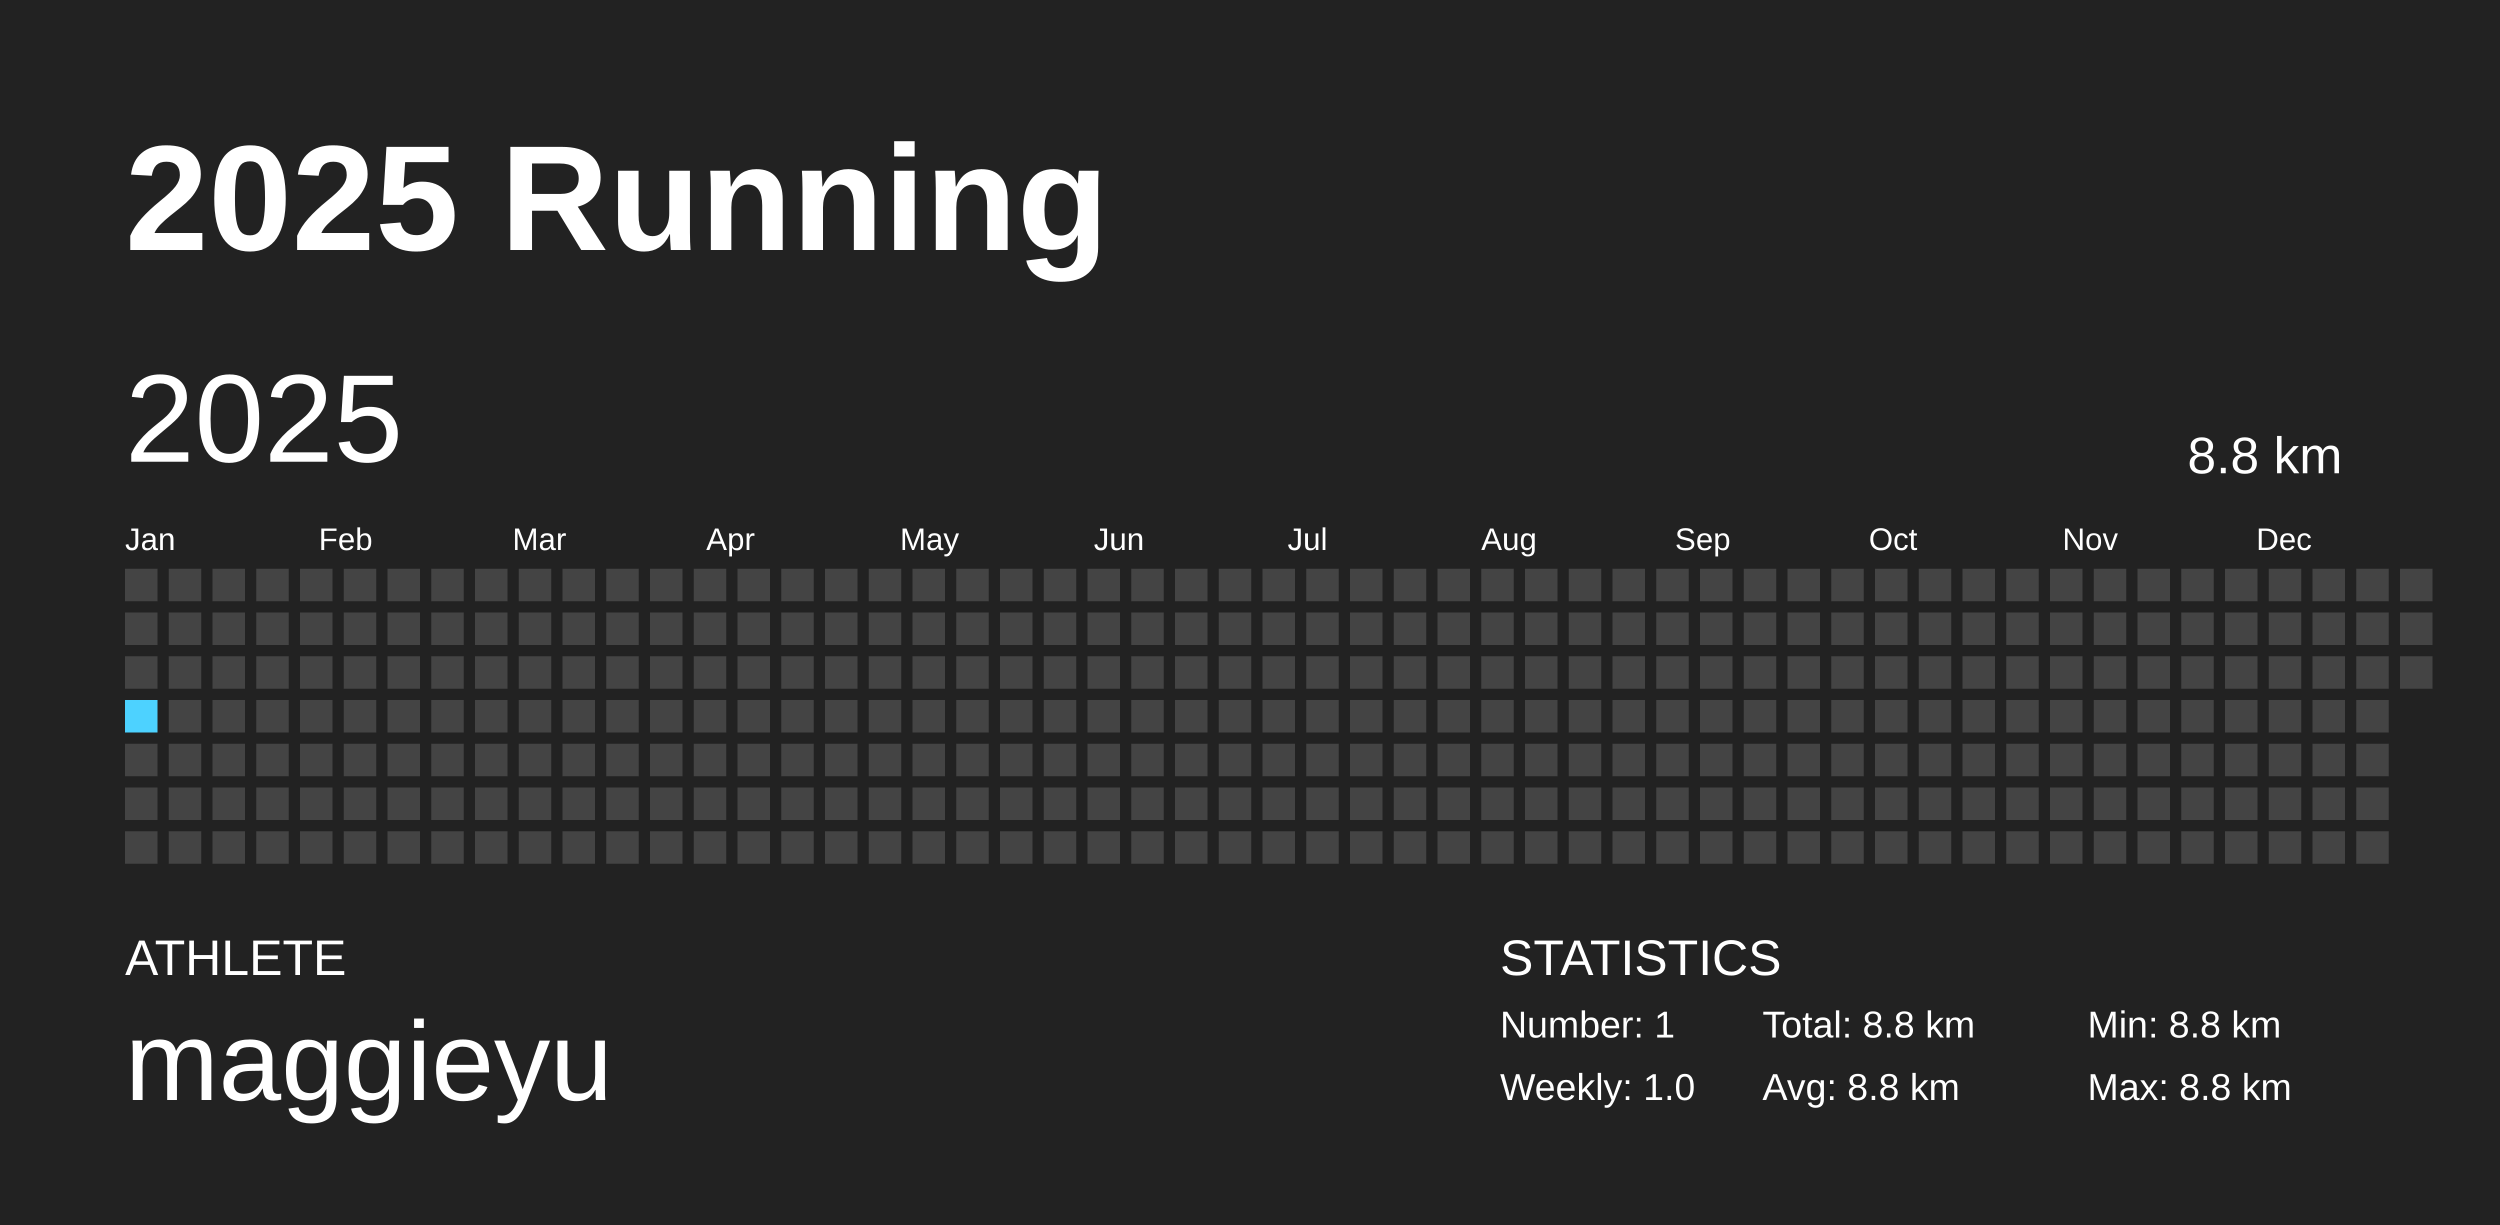
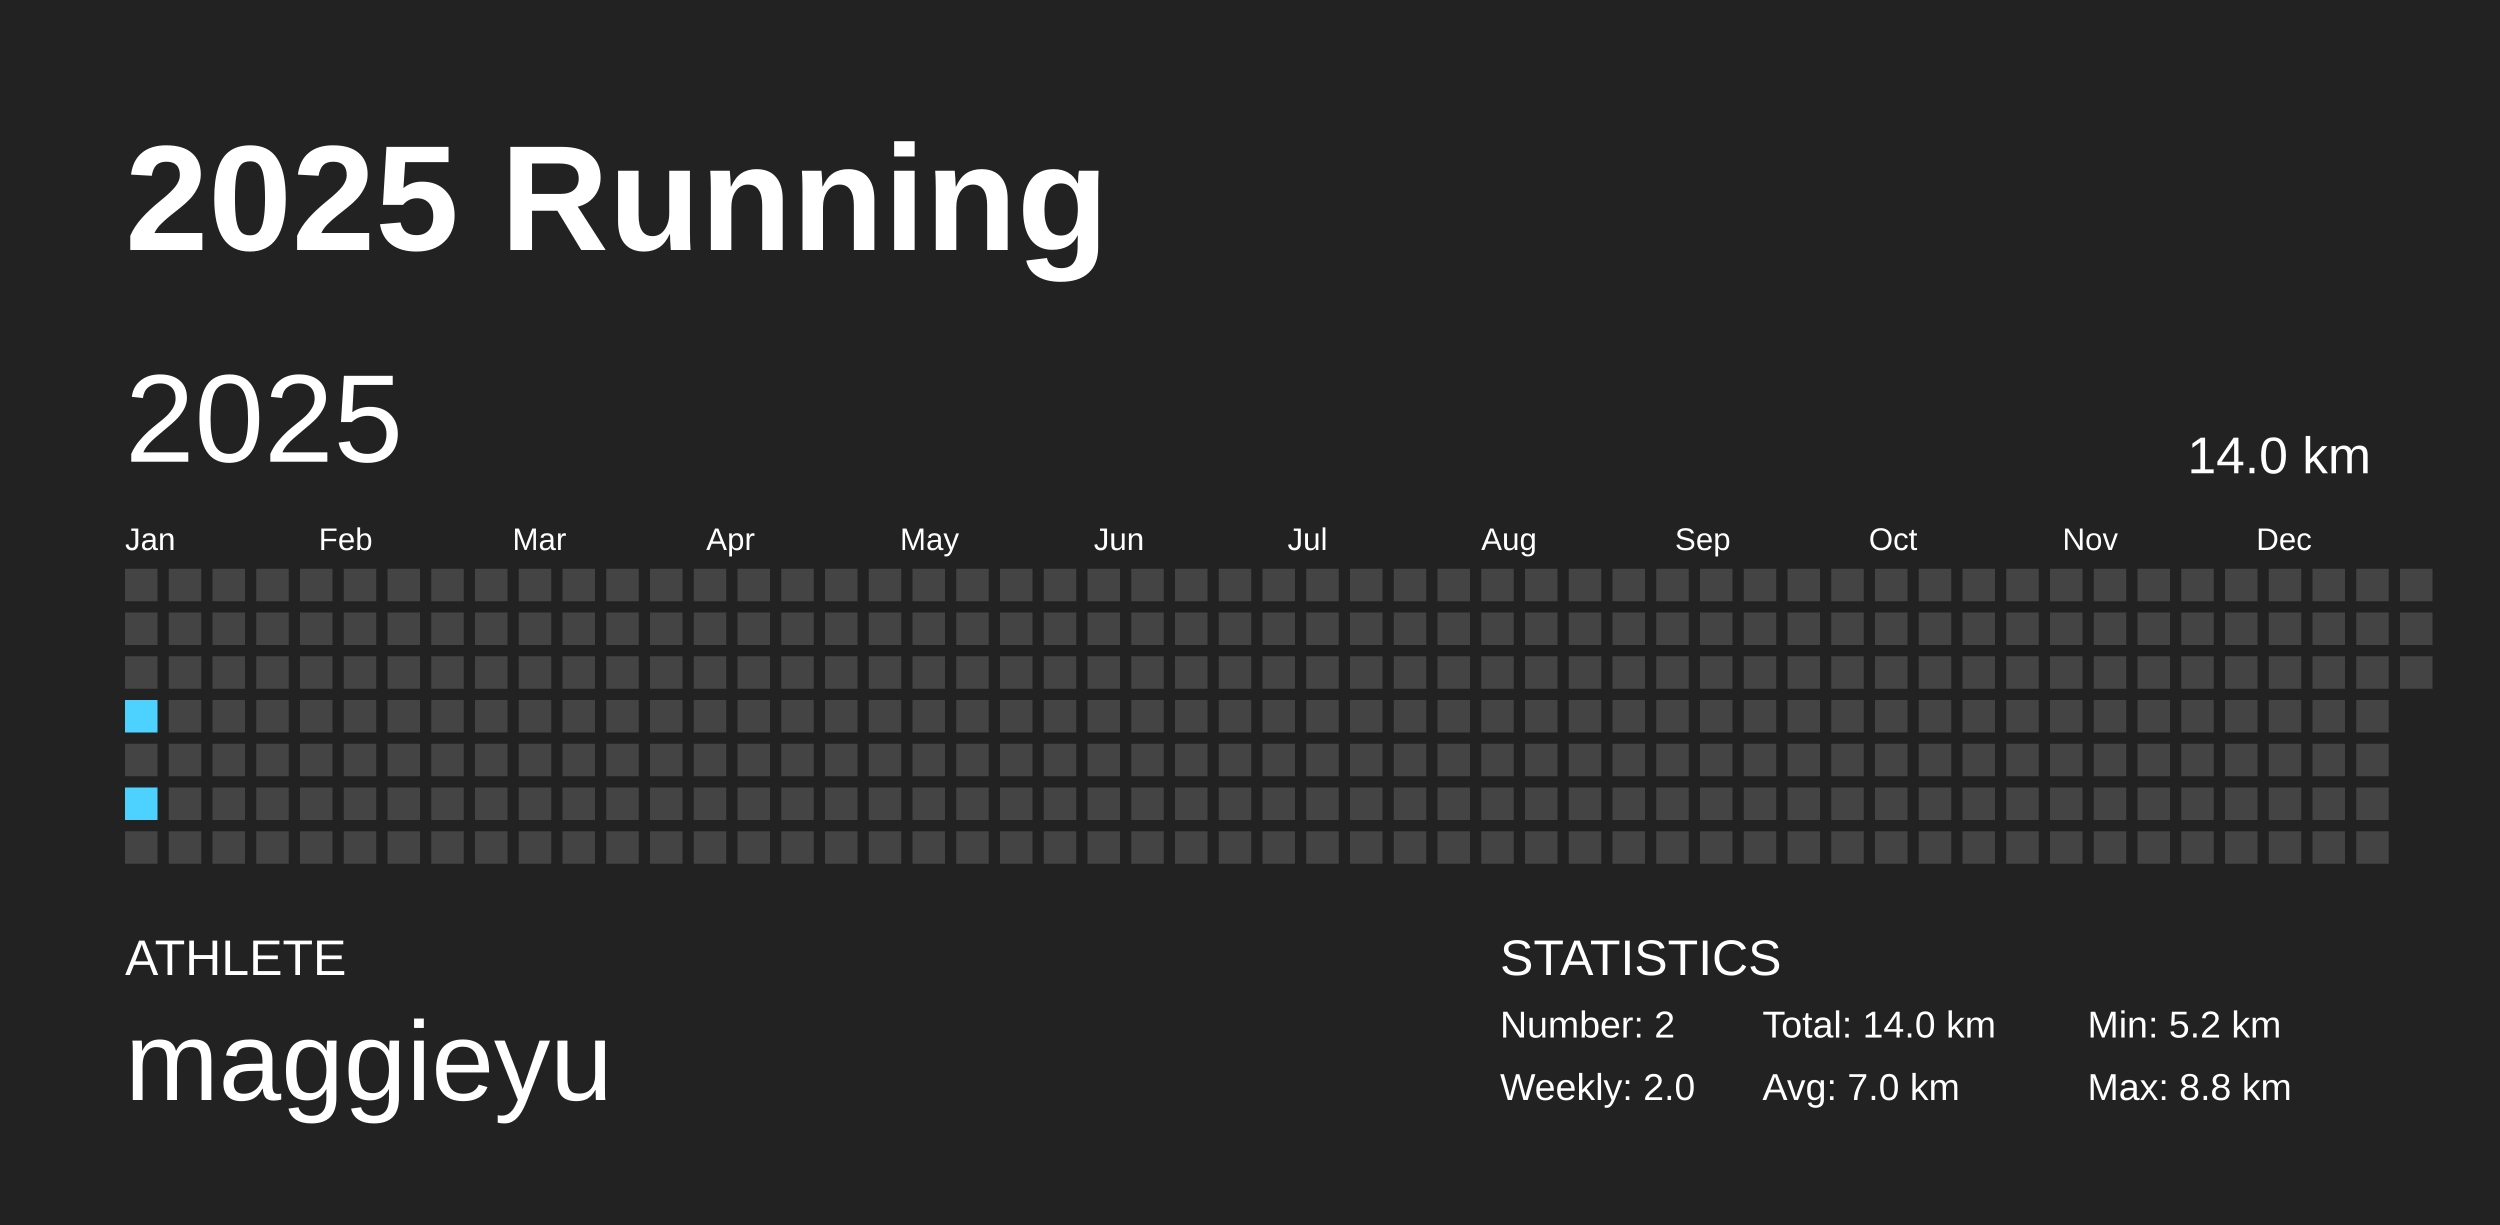
<svg xmlns="http://www.w3.org/2000/svg" baseProfile="full" height="98mm" version="1.1" viewBox="0,0,200,98" width="200mm">
  <defs />
  <rect fill="#222222" height="98" width="200" x="0" y="0" />
  <text fill="#FFFFFF" style="font-size:12px; font-family:Arial; font-weight:bold;" x="10" y="20">2025 Running</text>
  <text fill="#FFFFFF" style="font-size:4px; font-family:Arial" x="10" y="78">ATHLETE</text>
  <text fill="#FFFFFF" style="font-size:9px; font-family:Arial" x="10" y="88">maggieyu</text>
  <text fill="#FFFFFF" style="font-size:4px; font-family:Arial" x="120" y="78">STATISTICS</text>
-   <text fill="#FFFFFF" style="font-size:3px; font-family:Arial" x="120" y="83">Number: 1</text>
-   <text fill="#FFFFFF" style="font-size:3px; font-family:Arial" x="120" y="88">Weekly: 1.0</text>
-   <text fill="#FFFFFF" style="font-size:3px; font-family:Arial" x="141" y="83">Total: 8.8 km</text>
-   <text fill="#FFFFFF" style="font-size:3px; font-family:Arial" x="141" y="88">Avg: 8.8 km</text>
-   <text fill="#FFFFFF" style="font-size:3px; font-family:Arial" x="167" y="83">Min: 8.8 km</text>
+   <text fill="#FFFFFF" style="font-size:3px; font-family:Arial" x="120" y="83">Number: 2</text>
+   <text fill="#FFFFFF" style="font-size:3px; font-family:Arial" x="120" y="88">Weekly: 2.0</text>
+   <text fill="#FFFFFF" style="font-size:3px; font-family:Arial" x="141" y="83">Total: 14.0 km</text>
+   <text fill="#FFFFFF" style="font-size:3px; font-family:Arial" x="141" y="88">Avg: 7.0 km</text>
+   <text fill="#FFFFFF" style="font-size:3px; font-family:Arial" x="167" y="83">Min: 5.2 km</text>
  <text fill="#FFFFFF" style="font-size:3px; font-family:Arial" x="167" y="88">Max: 8.8 km</text>
  <text dominant-baseline="hanging" fill="#FFFFFF" style="font-size:10.0px; font-family:Arial;" x="10" y="30">2025</text>
-   <text dominant-baseline="hanging" fill="#FFFFFF" style="font-size:4.125px; font-family:Arial;" x="175" y="35">8.8 km</text>
+   <text dominant-baseline="hanging" fill="#FFFFFF" style="font-size:4.125px; font-family:Arial;" x="175" y="35">14.0 km</text>
  <text fill="#FFFFFF" style="font-size:2.5px; font-family:Arial" x="10.0" y="44">Jan</text>
  <text fill="#FFFFFF" style="font-size:2.5px; font-family:Arial" x="25.5" y="44">Feb</text>
  <text fill="#FFFFFF" style="font-size:2.5px; font-family:Arial" x="41.0" y="44">Mar</text>
  <text fill="#FFFFFF" style="font-size:2.5px; font-family:Arial" x="56.5" y="44">Apr</text>
  <text fill="#FFFFFF" style="font-size:2.5px; font-family:Arial" x="72.0" y="44">May</text>
  <text fill="#FFFFFF" style="font-size:2.5px; font-family:Arial" x="87.5" y="44">Jun</text>
  <text fill="#FFFFFF" style="font-size:2.5px; font-family:Arial" x="103.0" y="44">Jul</text>
  <text fill="#FFFFFF" style="font-size:2.5px; font-family:Arial" x="118.5" y="44">Aug</text>
  <text fill="#FFFFFF" style="font-size:2.5px; font-family:Arial" x="134.0" y="44">Sep</text>
  <text fill="#FFFFFF" style="font-size:2.5px; font-family:Arial" x="149.5" y="44">Oct</text>
  <text fill="#FFFFFF" style="font-size:2.5px; font-family:Arial" x="165.0" y="44">Nov</text>
  <text fill="#FFFFFF" style="font-size:2.5px; font-family:Arial" x="180.5" y="44">Dec</text>
  <rect fill="#444444" height="2.6" width="2.6" x="10.0" y="45.5" />
  <rect fill="#444444" height="2.6" width="2.6" x="10.0" y="49.0" />
  <rect fill="#444444" height="2.6" width="2.6" x="10.0" y="52.5" />
-   <rect fill="#4DD2FF" height="2.6" width="2.6" x="10.0" y="56.0" />
+   <rect fill="#4dd2ff" height="2.6" width="2.6" x="10.0" y="56.0" />
  <rect fill="#444444" height="2.6" width="2.6" x="10.0" y="59.5" />
-   <rect fill="#444444" height="2.6" width="2.6" x="10.0" y="63.0" />
+   <rect fill="#4dd2ff" height="2.6" width="2.6" x="10.0" y="63.0" />
  <rect fill="#444444" height="2.6" width="2.6" x="10.0" y="66.5" />
  <rect fill="#444444" height="2.6" width="2.6" x="13.5" y="45.5" />
  <rect fill="#444444" height="2.6" width="2.6" x="13.5" y="49.0" />
  <rect fill="#444444" height="2.6" width="2.6" x="13.5" y="52.5" />
  <rect fill="#444444" height="2.6" width="2.6" x="13.5" y="56.0" />
  <rect fill="#444444" height="2.6" width="2.6" x="13.5" y="59.5" />
  <rect fill="#444444" height="2.6" width="2.6" x="13.5" y="63.0" />
  <rect fill="#444444" height="2.6" width="2.6" x="13.5" y="66.5" />
  <rect fill="#444444" height="2.6" width="2.6" x="17.0" y="45.5" />
  <rect fill="#444444" height="2.6" width="2.6" x="17.0" y="49.0" />
  <rect fill="#444444" height="2.6" width="2.6" x="17.0" y="52.5" />
  <rect fill="#444444" height="2.6" width="2.6" x="17.0" y="56.0" />
  <rect fill="#444444" height="2.6" width="2.6" x="17.0" y="59.5" />
  <rect fill="#444444" height="2.6" width="2.6" x="17.0" y="63.0" />
  <rect fill="#444444" height="2.6" width="2.6" x="17.0" y="66.5" />
  <rect fill="#444444" height="2.6" width="2.6" x="20.5" y="45.5" />
  <rect fill="#444444" height="2.6" width="2.6" x="20.5" y="49.0" />
  <rect fill="#444444" height="2.6" width="2.6" x="20.5" y="52.5" />
  <rect fill="#444444" height="2.6" width="2.6" x="20.5" y="56.0" />
  <rect fill="#444444" height="2.6" width="2.6" x="20.5" y="59.5" />
  <rect fill="#444444" height="2.6" width="2.6" x="20.5" y="63.0" />
  <rect fill="#444444" height="2.6" width="2.6" x="20.5" y="66.5" />
  <rect fill="#444444" height="2.6" width="2.6" x="24.0" y="45.5" />
  <rect fill="#444444" height="2.6" width="2.6" x="24.0" y="49.0" />
  <rect fill="#444444" height="2.6" width="2.6" x="24.0" y="52.5" />
  <rect fill="#444444" height="2.6" width="2.6" x="24.0" y="56.0" />
  <rect fill="#444444" height="2.6" width="2.6" x="24.0" y="59.5" />
  <rect fill="#444444" height="2.6" width="2.6" x="24.0" y="63.0" />
  <rect fill="#444444" height="2.6" width="2.6" x="24.0" y="66.5" />
  <rect fill="#444444" height="2.6" width="2.6" x="27.5" y="45.5" />
  <rect fill="#444444" height="2.6" width="2.6" x="27.5" y="49.0" />
  <rect fill="#444444" height="2.6" width="2.6" x="27.5" y="52.5" />
  <rect fill="#444444" height="2.6" width="2.6" x="27.5" y="56.0" />
  <rect fill="#444444" height="2.6" width="2.6" x="27.5" y="59.5" />
  <rect fill="#444444" height="2.6" width="2.6" x="27.5" y="63.0" />
  <rect fill="#444444" height="2.6" width="2.6" x="27.5" y="66.5" />
  <rect fill="#444444" height="2.6" width="2.6" x="31.0" y="45.5" />
  <rect fill="#444444" height="2.6" width="2.6" x="31.0" y="49.0" />
  <rect fill="#444444" height="2.6" width="2.6" x="31.0" y="52.5" />
  <rect fill="#444444" height="2.6" width="2.6" x="31.0" y="56.0" />
  <rect fill="#444444" height="2.6" width="2.6" x="31.0" y="59.5" />
  <rect fill="#444444" height="2.6" width="2.6" x="31.0" y="63.0" />
  <rect fill="#444444" height="2.6" width="2.6" x="31.0" y="66.5" />
  <rect fill="#444444" height="2.6" width="2.6" x="34.5" y="45.5" />
  <rect fill="#444444" height="2.6" width="2.6" x="34.5" y="49.0" />
  <rect fill="#444444" height="2.6" width="2.6" x="34.5" y="52.5" />
  <rect fill="#444444" height="2.6" width="2.6" x="34.5" y="56.0" />
  <rect fill="#444444" height="2.6" width="2.6" x="34.5" y="59.5" />
  <rect fill="#444444" height="2.6" width="2.6" x="34.5" y="63.0" />
  <rect fill="#444444" height="2.6" width="2.6" x="34.5" y="66.5" />
  <rect fill="#444444" height="2.6" width="2.6" x="38.0" y="45.5" />
  <rect fill="#444444" height="2.6" width="2.6" x="38.0" y="49.0" />
  <rect fill="#444444" height="2.6" width="2.6" x="38.0" y="52.5" />
  <rect fill="#444444" height="2.6" width="2.6" x="38.0" y="56.0" />
  <rect fill="#444444" height="2.6" width="2.6" x="38.0" y="59.5" />
  <rect fill="#444444" height="2.6" width="2.6" x="38.0" y="63.0" />
  <rect fill="#444444" height="2.6" width="2.6" x="38.0" y="66.5" />
  <rect fill="#444444" height="2.6" width="2.6" x="41.5" y="45.5" />
  <rect fill="#444444" height="2.6" width="2.6" x="41.5" y="49.0" />
  <rect fill="#444444" height="2.6" width="2.6" x="41.5" y="52.5" />
  <rect fill="#444444" height="2.6" width="2.6" x="41.5" y="56.0" />
  <rect fill="#444444" height="2.6" width="2.6" x="41.5" y="59.5" />
  <rect fill="#444444" height="2.6" width="2.6" x="41.5" y="63.0" />
  <rect fill="#444444" height="2.6" width="2.6" x="41.5" y="66.5" />
  <rect fill="#444444" height="2.6" width="2.6" x="45.0" y="45.5" />
  <rect fill="#444444" height="2.6" width="2.6" x="45.0" y="49.0" />
  <rect fill="#444444" height="2.6" width="2.6" x="45.0" y="52.5" />
  <rect fill="#444444" height="2.6" width="2.6" x="45.0" y="56.0" />
  <rect fill="#444444" height="2.6" width="2.6" x="45.0" y="59.5" />
  <rect fill="#444444" height="2.6" width="2.6" x="45.0" y="63.0" />
  <rect fill="#444444" height="2.6" width="2.6" x="45.0" y="66.5" />
  <rect fill="#444444" height="2.6" width="2.6" x="48.5" y="45.5" />
  <rect fill="#444444" height="2.6" width="2.6" x="48.5" y="49.0" />
  <rect fill="#444444" height="2.6" width="2.6" x="48.5" y="52.5" />
  <rect fill="#444444" height="2.6" width="2.6" x="48.5" y="56.0" />
  <rect fill="#444444" height="2.6" width="2.6" x="48.5" y="59.5" />
  <rect fill="#444444" height="2.6" width="2.6" x="48.5" y="63.0" />
  <rect fill="#444444" height="2.6" width="2.6" x="48.5" y="66.5" />
  <rect fill="#444444" height="2.6" width="2.6" x="52.0" y="45.5" />
  <rect fill="#444444" height="2.6" width="2.6" x="52.0" y="49.0" />
  <rect fill="#444444" height="2.6" width="2.6" x="52.0" y="52.5" />
  <rect fill="#444444" height="2.6" width="2.6" x="52.0" y="56.0" />
  <rect fill="#444444" height="2.6" width="2.6" x="52.0" y="59.5" />
  <rect fill="#444444" height="2.6" width="2.6" x="52.0" y="63.0" />
  <rect fill="#444444" height="2.6" width="2.6" x="52.0" y="66.5" />
  <rect fill="#444444" height="2.6" width="2.6" x="55.5" y="45.5" />
  <rect fill="#444444" height="2.6" width="2.6" x="55.5" y="49.0" />
  <rect fill="#444444" height="2.6" width="2.6" x="55.5" y="52.5" />
  <rect fill="#444444" height="2.6" width="2.6" x="55.5" y="56.0" />
  <rect fill="#444444" height="2.6" width="2.6" x="55.5" y="59.5" />
  <rect fill="#444444" height="2.6" width="2.6" x="55.5" y="63.0" />
  <rect fill="#444444" height="2.6" width="2.6" x="55.5" y="66.5" />
  <rect fill="#444444" height="2.6" width="2.6" x="59.0" y="45.5" />
  <rect fill="#444444" height="2.6" width="2.6" x="59.0" y="49.0" />
  <rect fill="#444444" height="2.6" width="2.6" x="59.0" y="52.5" />
  <rect fill="#444444" height="2.6" width="2.6" x="59.0" y="56.0" />
  <rect fill="#444444" height="2.6" width="2.6" x="59.0" y="59.5" />
  <rect fill="#444444" height="2.6" width="2.6" x="59.0" y="63.0" />
  <rect fill="#444444" height="2.6" width="2.6" x="59.0" y="66.5" />
  <rect fill="#444444" height="2.6" width="2.6" x="62.5" y="45.5" />
  <rect fill="#444444" height="2.6" width="2.6" x="62.5" y="49.0" />
  <rect fill="#444444" height="2.6" width="2.6" x="62.5" y="52.5" />
  <rect fill="#444444" height="2.6" width="2.6" x="62.5" y="56.0" />
  <rect fill="#444444" height="2.6" width="2.6" x="62.5" y="59.5" />
  <rect fill="#444444" height="2.6" width="2.6" x="62.5" y="63.0" />
  <rect fill="#444444" height="2.6" width="2.6" x="62.5" y="66.5" />
  <rect fill="#444444" height="2.6" width="2.6" x="66.0" y="45.5" />
  <rect fill="#444444" height="2.6" width="2.6" x="66.0" y="49.0" />
  <rect fill="#444444" height="2.6" width="2.6" x="66.0" y="52.5" />
  <rect fill="#444444" height="2.6" width="2.6" x="66.0" y="56.0" />
  <rect fill="#444444" height="2.6" width="2.6" x="66.0" y="59.5" />
  <rect fill="#444444" height="2.6" width="2.6" x="66.0" y="63.0" />
  <rect fill="#444444" height="2.6" width="2.6" x="66.0" y="66.5" />
  <rect fill="#444444" height="2.6" width="2.6" x="69.5" y="45.5" />
  <rect fill="#444444" height="2.6" width="2.6" x="69.5" y="49.0" />
  <rect fill="#444444" height="2.6" width="2.6" x="69.5" y="52.5" />
  <rect fill="#444444" height="2.6" width="2.6" x="69.5" y="56.0" />
  <rect fill="#444444" height="2.6" width="2.6" x="69.5" y="59.5" />
  <rect fill="#444444" height="2.6" width="2.6" x="69.5" y="63.0" />
  <rect fill="#444444" height="2.6" width="2.6" x="69.5" y="66.5" />
  <rect fill="#444444" height="2.6" width="2.6" x="73.0" y="45.5" />
  <rect fill="#444444" height="2.6" width="2.6" x="73.0" y="49.0" />
  <rect fill="#444444" height="2.6" width="2.6" x="73.0" y="52.5" />
  <rect fill="#444444" height="2.6" width="2.6" x="73.0" y="56.0" />
  <rect fill="#444444" height="2.6" width="2.6" x="73.0" y="59.5" />
  <rect fill="#444444" height="2.6" width="2.6" x="73.0" y="63.0" />
  <rect fill="#444444" height="2.6" width="2.6" x="73.0" y="66.5" />
  <rect fill="#444444" height="2.6" width="2.6" x="76.5" y="45.5" />
  <rect fill="#444444" height="2.6" width="2.6" x="76.5" y="49.0" />
  <rect fill="#444444" height="2.6" width="2.6" x="76.5" y="52.5" />
  <rect fill="#444444" height="2.6" width="2.6" x="76.5" y="56.0" />
  <rect fill="#444444" height="2.6" width="2.6" x="76.5" y="59.5" />
  <rect fill="#444444" height="2.6" width="2.6" x="76.5" y="63.0" />
  <rect fill="#444444" height="2.6" width="2.6" x="76.5" y="66.5" />
  <rect fill="#444444" height="2.6" width="2.6" x="80.0" y="45.5" />
  <rect fill="#444444" height="2.6" width="2.6" x="80.0" y="49.0" />
  <rect fill="#444444" height="2.6" width="2.6" x="80.0" y="52.5" />
  <rect fill="#444444" height="2.6" width="2.6" x="80.0" y="56.0" />
  <rect fill="#444444" height="2.6" width="2.6" x="80.0" y="59.5" />
  <rect fill="#444444" height="2.6" width="2.6" x="80.0" y="63.0" />
  <rect fill="#444444" height="2.6" width="2.6" x="80.0" y="66.5" />
  <rect fill="#444444" height="2.6" width="2.6" x="83.5" y="45.5" />
  <rect fill="#444444" height="2.6" width="2.6" x="83.5" y="49.0" />
  <rect fill="#444444" height="2.6" width="2.6" x="83.5" y="52.5" />
  <rect fill="#444444" height="2.6" width="2.6" x="83.5" y="56.0" />
  <rect fill="#444444" height="2.6" width="2.6" x="83.5" y="59.5" />
  <rect fill="#444444" height="2.6" width="2.6" x="83.5" y="63.0" />
  <rect fill="#444444" height="2.6" width="2.6" x="83.5" y="66.5" />
  <rect fill="#444444" height="2.6" width="2.6" x="87.0" y="45.5" />
  <rect fill="#444444" height="2.6" width="2.6" x="87.0" y="49.0" />
  <rect fill="#444444" height="2.6" width="2.6" x="87.0" y="52.5" />
  <rect fill="#444444" height="2.6" width="2.6" x="87.0" y="56.0" />
  <rect fill="#444444" height="2.6" width="2.6" x="87.0" y="59.5" />
  <rect fill="#444444" height="2.6" width="2.6" x="87.0" y="63.0" />
  <rect fill="#444444" height="2.6" width="2.6" x="87.0" y="66.5" />
  <rect fill="#444444" height="2.6" width="2.6" x="90.5" y="45.5" />
  <rect fill="#444444" height="2.6" width="2.6" x="90.5" y="49.0" />
  <rect fill="#444444" height="2.6" width="2.6" x="90.5" y="52.5" />
  <rect fill="#444444" height="2.6" width="2.6" x="90.5" y="56.0" />
  <rect fill="#444444" height="2.6" width="2.6" x="90.5" y="59.5" />
  <rect fill="#444444" height="2.6" width="2.6" x="90.5" y="63.0" />
  <rect fill="#444444" height="2.6" width="2.6" x="90.5" y="66.5" />
  <rect fill="#444444" height="2.6" width="2.6" x="94.0" y="45.5" />
  <rect fill="#444444" height="2.6" width="2.6" x="94.0" y="49.0" />
  <rect fill="#444444" height="2.6" width="2.6" x="94.0" y="52.5" />
  <rect fill="#444444" height="2.6" width="2.6" x="94.0" y="56.0" />
  <rect fill="#444444" height="2.6" width="2.6" x="94.0" y="59.5" />
  <rect fill="#444444" height="2.6" width="2.6" x="94.0" y="63.0" />
  <rect fill="#444444" height="2.6" width="2.6" x="94.0" y="66.5" />
  <rect fill="#444444" height="2.6" width="2.6" x="97.5" y="45.5" />
  <rect fill="#444444" height="2.6" width="2.6" x="97.5" y="49.0" />
  <rect fill="#444444" height="2.6" width="2.6" x="97.5" y="52.5" />
  <rect fill="#444444" height="2.6" width="2.6" x="97.5" y="56.0" />
  <rect fill="#444444" height="2.6" width="2.6" x="97.5" y="59.5" />
  <rect fill="#444444" height="2.6" width="2.6" x="97.5" y="63.0" />
  <rect fill="#444444" height="2.6" width="2.6" x="97.5" y="66.5" />
  <rect fill="#444444" height="2.6" width="2.6" x="101.0" y="45.5" />
  <rect fill="#444444" height="2.6" width="2.6" x="101.0" y="49.0" />
  <rect fill="#444444" height="2.6" width="2.6" x="101.0" y="52.5" />
  <rect fill="#444444" height="2.6" width="2.6" x="101.0" y="56.0" />
  <rect fill="#444444" height="2.6" width="2.6" x="101.0" y="59.5" />
  <rect fill="#444444" height="2.6" width="2.6" x="101.0" y="63.0" />
  <rect fill="#444444" height="2.6" width="2.6" x="101.0" y="66.5" />
  <rect fill="#444444" height="2.6" width="2.6" x="104.5" y="45.5" />
  <rect fill="#444444" height="2.6" width="2.6" x="104.5" y="49.0" />
  <rect fill="#444444" height="2.6" width="2.6" x="104.5" y="52.5" />
  <rect fill="#444444" height="2.6" width="2.6" x="104.5" y="56.0" />
  <rect fill="#444444" height="2.6" width="2.6" x="104.5" y="59.5" />
  <rect fill="#444444" height="2.6" width="2.6" x="104.5" y="63.0" />
  <rect fill="#444444" height="2.6" width="2.6" x="104.5" y="66.5" />
  <rect fill="#444444" height="2.6" width="2.6" x="108.0" y="45.5" />
  <rect fill="#444444" height="2.6" width="2.6" x="108.0" y="49.0" />
  <rect fill="#444444" height="2.6" width="2.6" x="108.0" y="52.5" />
  <rect fill="#444444" height="2.6" width="2.6" x="108.0" y="56.0" />
  <rect fill="#444444" height="2.6" width="2.6" x="108.0" y="59.5" />
  <rect fill="#444444" height="2.6" width="2.6" x="108.0" y="63.0" />
  <rect fill="#444444" height="2.6" width="2.6" x="108.0" y="66.5" />
  <rect fill="#444444" height="2.6" width="2.6" x="111.5" y="45.5" />
  <rect fill="#444444" height="2.6" width="2.6" x="111.5" y="49.0" />
  <rect fill="#444444" height="2.6" width="2.6" x="111.5" y="52.5" />
  <rect fill="#444444" height="2.6" width="2.6" x="111.5" y="56.0" />
  <rect fill="#444444" height="2.6" width="2.6" x="111.5" y="59.5" />
  <rect fill="#444444" height="2.6" width="2.6" x="111.5" y="63.0" />
  <rect fill="#444444" height="2.6" width="2.6" x="111.5" y="66.5" />
  <rect fill="#444444" height="2.6" width="2.6" x="115.0" y="45.5" />
  <rect fill="#444444" height="2.6" width="2.6" x="115.0" y="49.0" />
  <rect fill="#444444" height="2.6" width="2.6" x="115.0" y="52.5" />
  <rect fill="#444444" height="2.6" width="2.6" x="115.0" y="56.0" />
  <rect fill="#444444" height="2.6" width="2.6" x="115.0" y="59.5" />
  <rect fill="#444444" height="2.6" width="2.6" x="115.0" y="63.0" />
  <rect fill="#444444" height="2.6" width="2.6" x="115.0" y="66.5" />
  <rect fill="#444444" height="2.6" width="2.6" x="118.5" y="45.5" />
  <rect fill="#444444" height="2.6" width="2.6" x="118.5" y="49.0" />
  <rect fill="#444444" height="2.6" width="2.6" x="118.5" y="52.5" />
  <rect fill="#444444" height="2.6" width="2.6" x="118.5" y="56.0" />
  <rect fill="#444444" height="2.6" width="2.6" x="118.5" y="59.5" />
  <rect fill="#444444" height="2.6" width="2.6" x="118.5" y="63.0" />
  <rect fill="#444444" height="2.6" width="2.6" x="118.5" y="66.5" />
  <rect fill="#444444" height="2.6" width="2.6" x="122.0" y="45.5" />
  <rect fill="#444444" height="2.6" width="2.6" x="122.0" y="49.0" />
  <rect fill="#444444" height="2.6" width="2.6" x="122.0" y="52.5" />
  <rect fill="#444444" height="2.6" width="2.6" x="122.0" y="56.0" />
  <rect fill="#444444" height="2.6" width="2.6" x="122.0" y="59.5" />
  <rect fill="#444444" height="2.6" width="2.6" x="122.0" y="63.0" />
  <rect fill="#444444" height="2.6" width="2.6" x="122.0" y="66.5" />
  <rect fill="#444444" height="2.6" width="2.6" x="125.5" y="45.5" />
  <rect fill="#444444" height="2.6" width="2.6" x="125.5" y="49.0" />
  <rect fill="#444444" height="2.6" width="2.6" x="125.5" y="52.5" />
  <rect fill="#444444" height="2.6" width="2.6" x="125.5" y="56.0" />
  <rect fill="#444444" height="2.6" width="2.6" x="125.5" y="59.5" />
  <rect fill="#444444" height="2.6" width="2.6" x="125.5" y="63.0" />
  <rect fill="#444444" height="2.6" width="2.6" x="125.5" y="66.5" />
  <rect fill="#444444" height="2.6" width="2.6" x="129.0" y="45.5" />
  <rect fill="#444444" height="2.6" width="2.6" x="129.0" y="49.0" />
  <rect fill="#444444" height="2.6" width="2.6" x="129.0" y="52.5" />
  <rect fill="#444444" height="2.6" width="2.6" x="129.0" y="56.0" />
  <rect fill="#444444" height="2.6" width="2.6" x="129.0" y="59.5" />
  <rect fill="#444444" height="2.6" width="2.6" x="129.0" y="63.0" />
  <rect fill="#444444" height="2.6" width="2.6" x="129.0" y="66.5" />
  <rect fill="#444444" height="2.6" width="2.6" x="132.5" y="45.5" />
  <rect fill="#444444" height="2.6" width="2.6" x="132.5" y="49.0" />
  <rect fill="#444444" height="2.6" width="2.6" x="132.5" y="52.5" />
  <rect fill="#444444" height="2.6" width="2.6" x="132.5" y="56.0" />
  <rect fill="#444444" height="2.6" width="2.6" x="132.5" y="59.5" />
  <rect fill="#444444" height="2.6" width="2.6" x="132.5" y="63.0" />
  <rect fill="#444444" height="2.6" width="2.6" x="132.5" y="66.5" />
  <rect fill="#444444" height="2.6" width="2.6" x="136.0" y="45.5" />
  <rect fill="#444444" height="2.6" width="2.6" x="136.0" y="49.0" />
  <rect fill="#444444" height="2.6" width="2.6" x="136.0" y="52.5" />
  <rect fill="#444444" height="2.6" width="2.6" x="136.0" y="56.0" />
  <rect fill="#444444" height="2.6" width="2.6" x="136.0" y="59.5" />
  <rect fill="#444444" height="2.6" width="2.6" x="136.0" y="63.0" />
  <rect fill="#444444" height="2.6" width="2.6" x="136.0" y="66.5" />
  <rect fill="#444444" height="2.6" width="2.6" x="139.5" y="45.5" />
  <rect fill="#444444" height="2.6" width="2.6" x="139.5" y="49.0" />
  <rect fill="#444444" height="2.6" width="2.6" x="139.5" y="52.5" />
  <rect fill="#444444" height="2.6" width="2.6" x="139.5" y="56.0" />
  <rect fill="#444444" height="2.6" width="2.6" x="139.5" y="59.5" />
  <rect fill="#444444" height="2.6" width="2.6" x="139.5" y="63.0" />
  <rect fill="#444444" height="2.6" width="2.6" x="139.5" y="66.5" />
  <rect fill="#444444" height="2.6" width="2.6" x="143.0" y="45.5" />
  <rect fill="#444444" height="2.6" width="2.6" x="143.0" y="49.0" />
  <rect fill="#444444" height="2.6" width="2.6" x="143.0" y="52.5" />
  <rect fill="#444444" height="2.6" width="2.6" x="143.0" y="56.0" />
  <rect fill="#444444" height="2.6" width="2.6" x="143.0" y="59.5" />
  <rect fill="#444444" height="2.6" width="2.6" x="143.0" y="63.0" />
  <rect fill="#444444" height="2.6" width="2.6" x="143.0" y="66.5" />
  <rect fill="#444444" height="2.6" width="2.6" x="146.5" y="45.5" />
  <rect fill="#444444" height="2.6" width="2.6" x="146.5" y="49.0" />
  <rect fill="#444444" height="2.6" width="2.6" x="146.5" y="52.5" />
  <rect fill="#444444" height="2.6" width="2.6" x="146.5" y="56.0" />
  <rect fill="#444444" height="2.6" width="2.6" x="146.5" y="59.5" />
  <rect fill="#444444" height="2.6" width="2.6" x="146.5" y="63.0" />
  <rect fill="#444444" height="2.6" width="2.6" x="146.5" y="66.5" />
  <rect fill="#444444" height="2.6" width="2.6" x="150.0" y="45.5" />
  <rect fill="#444444" height="2.6" width="2.6" x="150.0" y="49.0" />
  <rect fill="#444444" height="2.6" width="2.6" x="150.0" y="52.5" />
  <rect fill="#444444" height="2.6" width="2.6" x="150.0" y="56.0" />
  <rect fill="#444444" height="2.6" width="2.6" x="150.0" y="59.5" />
  <rect fill="#444444" height="2.6" width="2.6" x="150.0" y="63.0" />
  <rect fill="#444444" height="2.6" width="2.6" x="150.0" y="66.5" />
  <rect fill="#444444" height="2.6" width="2.6" x="153.5" y="45.5" />
  <rect fill="#444444" height="2.6" width="2.6" x="153.5" y="49.0" />
  <rect fill="#444444" height="2.6" width="2.6" x="153.5" y="52.5" />
  <rect fill="#444444" height="2.6" width="2.6" x="153.5" y="56.0" />
  <rect fill="#444444" height="2.6" width="2.6" x="153.5" y="59.5" />
  <rect fill="#444444" height="2.6" width="2.6" x="153.5" y="63.0" />
  <rect fill="#444444" height="2.6" width="2.6" x="153.5" y="66.5" />
  <rect fill="#444444" height="2.6" width="2.6" x="157.0" y="45.5" />
  <rect fill="#444444" height="2.6" width="2.6" x="157.0" y="49.0" />
  <rect fill="#444444" height="2.6" width="2.6" x="157.0" y="52.5" />
  <rect fill="#444444" height="2.6" width="2.6" x="157.0" y="56.0" />
  <rect fill="#444444" height="2.6" width="2.6" x="157.0" y="59.5" />
  <rect fill="#444444" height="2.6" width="2.6" x="157.0" y="63.0" />
  <rect fill="#444444" height="2.6" width="2.6" x="157.0" y="66.5" />
  <rect fill="#444444" height="2.6" width="2.6" x="160.5" y="45.5" />
  <rect fill="#444444" height="2.6" width="2.6" x="160.5" y="49.0" />
  <rect fill="#444444" height="2.6" width="2.6" x="160.5" y="52.5" />
  <rect fill="#444444" height="2.6" width="2.6" x="160.5" y="56.0" />
  <rect fill="#444444" height="2.6" width="2.6" x="160.5" y="59.5" />
  <rect fill="#444444" height="2.6" width="2.6" x="160.5" y="63.0" />
  <rect fill="#444444" height="2.6" width="2.6" x="160.5" y="66.5" />
  <rect fill="#444444" height="2.6" width="2.6" x="164.0" y="45.5" />
  <rect fill="#444444" height="2.6" width="2.6" x="164.0" y="49.0" />
  <rect fill="#444444" height="2.6" width="2.6" x="164.0" y="52.5" />
  <rect fill="#444444" height="2.6" width="2.6" x="164.0" y="56.0" />
  <rect fill="#444444" height="2.6" width="2.6" x="164.0" y="59.5" />
  <rect fill="#444444" height="2.6" width="2.6" x="164.0" y="63.0" />
  <rect fill="#444444" height="2.6" width="2.6" x="164.0" y="66.5" />
  <rect fill="#444444" height="2.6" width="2.6" x="167.5" y="45.5" />
  <rect fill="#444444" height="2.6" width="2.6" x="167.5" y="49.0" />
  <rect fill="#444444" height="2.6" width="2.6" x="167.5" y="52.5" />
  <rect fill="#444444" height="2.6" width="2.6" x="167.5" y="56.0" />
  <rect fill="#444444" height="2.6" width="2.6" x="167.5" y="59.5" />
  <rect fill="#444444" height="2.6" width="2.6" x="167.5" y="63.0" />
  <rect fill="#444444" height="2.6" width="2.6" x="167.5" y="66.5" />
  <rect fill="#444444" height="2.6" width="2.6" x="171.0" y="45.5" />
  <rect fill="#444444" height="2.6" width="2.6" x="171.0" y="49.0" />
  <rect fill="#444444" height="2.6" width="2.6" x="171.0" y="52.5" />
  <rect fill="#444444" height="2.6" width="2.6" x="171.0" y="56.0" />
  <rect fill="#444444" height="2.6" width="2.6" x="171.0" y="59.5" />
  <rect fill="#444444" height="2.6" width="2.6" x="171.0" y="63.0" />
  <rect fill="#444444" height="2.6" width="2.6" x="171.0" y="66.5" />
  <rect fill="#444444" height="2.6" width="2.6" x="174.5" y="45.5" />
  <rect fill="#444444" height="2.6" width="2.6" x="174.5" y="49.0" />
  <rect fill="#444444" height="2.6" width="2.6" x="174.5" y="52.5" />
  <rect fill="#444444" height="2.6" width="2.6" x="174.5" y="56.0" />
  <rect fill="#444444" height="2.6" width="2.6" x="174.5" y="59.5" />
  <rect fill="#444444" height="2.6" width="2.6" x="174.5" y="63.0" />
  <rect fill="#444444" height="2.6" width="2.6" x="174.5" y="66.5" />
  <rect fill="#444444" height="2.6" width="2.6" x="178.0" y="45.5" />
  <rect fill="#444444" height="2.6" width="2.6" x="178.0" y="49.0" />
  <rect fill="#444444" height="2.6" width="2.6" x="178.0" y="52.5" />
  <rect fill="#444444" height="2.6" width="2.6" x="178.0" y="56.0" />
  <rect fill="#444444" height="2.6" width="2.6" x="178.0" y="59.5" />
  <rect fill="#444444" height="2.6" width="2.6" x="178.0" y="63.0" />
  <rect fill="#444444" height="2.6" width="2.6" x="178.0" y="66.5" />
  <rect fill="#444444" height="2.6" width="2.6" x="181.5" y="45.5" />
  <rect fill="#444444" height="2.6" width="2.6" x="181.5" y="49.0" />
  <rect fill="#444444" height="2.6" width="2.6" x="181.5" y="52.5" />
  <rect fill="#444444" height="2.6" width="2.6" x="181.5" y="56.0" />
  <rect fill="#444444" height="2.6" width="2.6" x="181.5" y="59.5" />
  <rect fill="#444444" height="2.6" width="2.6" x="181.5" y="63.0" />
  <rect fill="#444444" height="2.6" width="2.6" x="181.5" y="66.5" />
  <rect fill="#444444" height="2.6" width="2.6" x="185.0" y="45.5" />
  <rect fill="#444444" height="2.6" width="2.6" x="185.0" y="49.0" />
  <rect fill="#444444" height="2.6" width="2.6" x="185.0" y="52.5" />
  <rect fill="#444444" height="2.6" width="2.6" x="185.0" y="56.0" />
  <rect fill="#444444" height="2.6" width="2.6" x="185.0" y="59.5" />
  <rect fill="#444444" height="2.6" width="2.6" x="185.0" y="63.0" />
  <rect fill="#444444" height="2.6" width="2.6" x="185.0" y="66.5" />
  <rect fill="#444444" height="2.6" width="2.6" x="188.5" y="45.5" />
  <rect fill="#444444" height="2.6" width="2.6" x="188.5" y="49.0" />
  <rect fill="#444444" height="2.6" width="2.6" x="188.5" y="52.5" />
  <rect fill="#444444" height="2.6" width="2.6" x="188.5" y="56.0" />
  <rect fill="#444444" height="2.6" width="2.6" x="188.5" y="59.5" />
  <rect fill="#444444" height="2.6" width="2.6" x="188.5" y="63.0" />
  <rect fill="#444444" height="2.6" width="2.6" x="188.5" y="66.5" />
  <rect fill="#444444" height="2.6" width="2.6" x="192.0" y="45.5" />
  <rect fill="#444444" height="2.6" width="2.6" x="192.0" y="49.0" />
  <rect fill="#444444" height="2.6" width="2.6" x="192.0" y="52.5" />
</svg>
